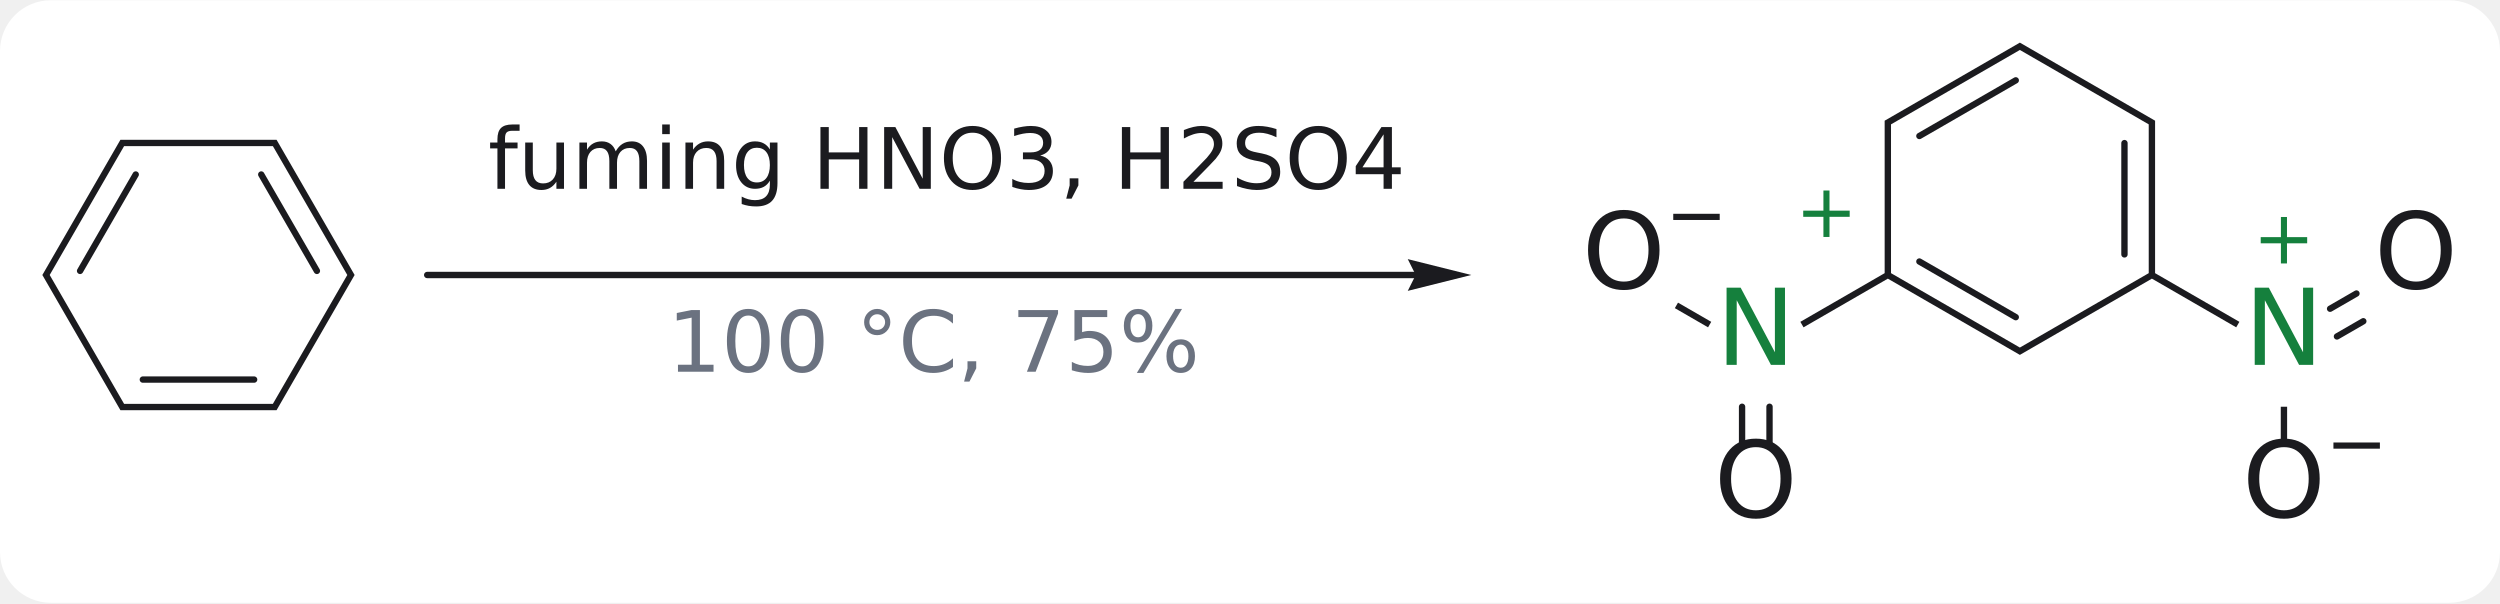
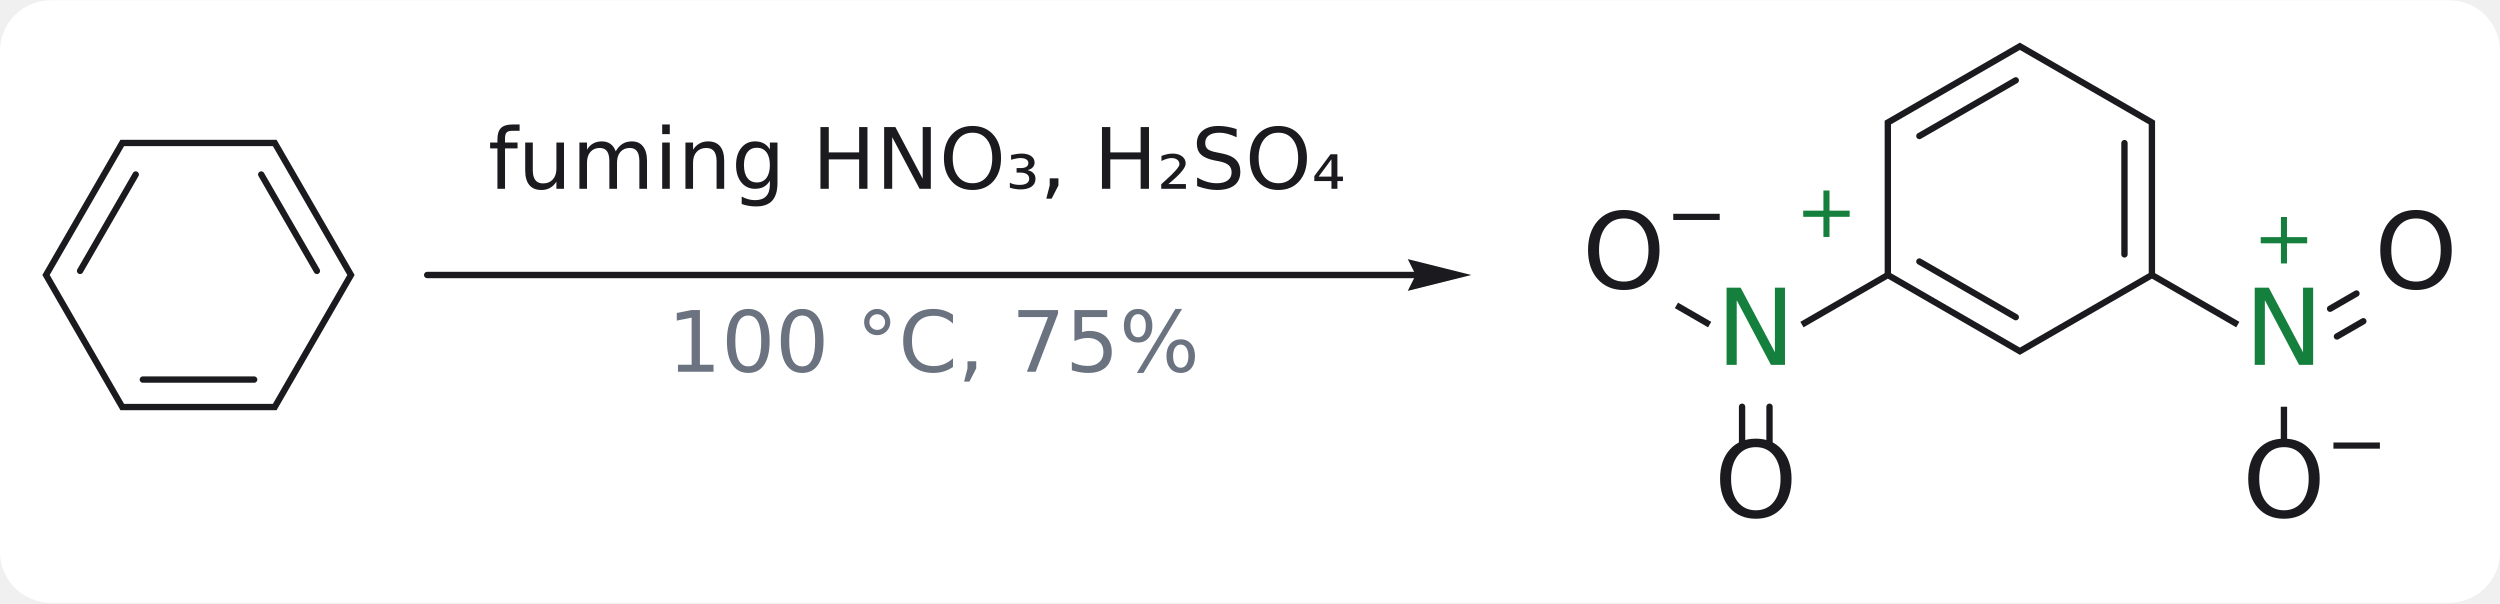
<svg xmlns="http://www.w3.org/2000/svg" viewBox="-12.677 -75.677 688.67 165.971" width="427" height="103">
  <style>.c-ink.fill{fill:#1b1b1f}.c-ink.stroke{stroke:#1b1b1f}.c-arrow.fill{fill:#c2410c}.c-arrow.stroke{stroke:#c2410c}.c-nu.fill{fill:#1d4ed8}.c-nu.stroke{stroke:#1d4ed8}.c-el.fill{fill:#b91c1c}.c-el.stroke{stroke:#b91c1c}.c-good.fill{fill:#15803d}.c-good.stroke{stroke:#15803d}.c-muted.fill{fill:#6b7280}.c-muted.stroke{stroke:#6b7280}.card{fill:#ffffff}@media (prefers-color-scheme: dark){.c-ink.fill{fill:#e6e6ea}.c-ink.stroke{stroke:#e6e6ea}.c-arrow.fill{fill:#ff9f5a}.c-arrow.stroke{stroke:#ff9f5a}.c-nu.fill{fill:#8ab4ff}.c-nu.stroke{stroke:#8ab4ff}.c-el.fill{fill:#ff8a8a}.c-el.stroke{stroke:#ff8a8a}.c-good.fill{fill:#6ee7a0}.c-good.stroke{stroke:#6ee7a0}.c-muted.fill{fill:#9ca3af}.c-muted.stroke{stroke:#9ca3af}.card{fill:#1e1e1e}}</style>
  <rect class="card" x="-12.677" y="-75.677" width="688.670" height="165.971" rx="14" />
  <line class="c-ink stroke" x1="57.33" y1="28.812" x2="26.67" y2="28.812" stroke-width="1.75" stroke-linecap="round" />
  <line class="c-ink stroke" x1="9.382" y1="-1.13" x2="24.712" y2="-27.682" stroke-width="1.75" stroke-linecap="round" />
  <line class="c-ink stroke" x1="59.288" y1="-27.682" x2="74.618" y2="-1.13" stroke-width="1.75" stroke-linecap="round" />
  <line class="c-ink stroke" x1="474.768" y1="36.298" x2="474.768" y2="47.303" stroke-width="1.75" stroke-linecap="round" />
  <line class="c-ink stroke" x1="467.208" y1="36.298" x2="467.208" y2="47.303" stroke-width="1.75" stroke-linecap="round" />
  <line class="c-ink stroke" x1="516.05" y1="-38.288" x2="542.602" y2="-53.618" stroke-width="1.75" stroke-linecap="round" />
  <line class="c-ink stroke" x1="572.544" y1="-36.33" x2="572.544" y2="-5.67" stroke-width="1.75" stroke-linecap="round" />
  <line class="c-ink stroke" x1="629.189" y1="9.295" x2="636.45" y2="5.103" stroke-width="1.75" stroke-linecap="round" />
  <line class="c-ink stroke" x1="631.079" y1="16.933" x2="638.34" y2="12.741" stroke-width="1.75" stroke-linecap="round" />
  <line class="c-ink stroke" x1="542.602" y1="11.618" x2="516.05" y2="-3.712" stroke-width="1.75" stroke-linecap="round" />
  <path class="c-ink fill stroke" d="M82.99 0 L62.495 35.497 L63.505 37.247 L85.01 -0 Z M62.495 35.497 L21.505 35.497 L20.495 37.247 L63.505 37.247 Z M21.505 35.497 L1.01 0 L-1.01 -0 L20.495 37.247 Z M1.01 -0 L21.505 -35.497 L20.495 -37.247 L-1.01 0 Z M21.505 -35.497 L62.495 -35.497 L63.505 -37.247 L20.495 -37.247 Z M62.495 -35.497 L82.99 -0 L85.01 0 L63.505 -37.247 Z M448.686 9.134 L457.837 14.418 L458.712 12.902 L449.561 7.618 Z M484.139 14.418 L507.36 1.01 L507.36 0 L506.485 -0.505 L483.264 12.902 Z M508.235 -0.505 L508.235 -41.495 L506.485 -42.505 L506.485 -0.505 L507.36 0 Z M508.235 -41.495 L543.732 -61.99 L543.732 -64.01 L506.485 -42.505 Z M543.732 -61.99 L579.229 -41.495 L580.979 -42.505 L543.732 -64.01 Z M579.229 -41.495 L579.229 -0.505 L580.104 0 L580.979 -0.505 L580.979 -42.505 Z M580.104 1.01 L603.325 14.418 L604.2 12.902 L580.979 -0.505 L580.104 0 Z M615.601 36.298 L615.601 47.303 L617.351 47.303 L617.351 36.298 Z M579.229 -0.505 L543.732 19.99 L543.732 22.01 L580.104 1.01 L580.104 0 Z M543.732 19.99 L508.235 -0.505 L507.36 0 L507.36 1.01 L543.732 22.01 Z " stroke-width="0" stroke-linecap="round" stroke-linejoin="round" />
  <text class="c-ink fill" xml:space="preserve" x="423.137" y="-16.456" font-family="DejaVu Sans, Noto Sans CJK KR, Noto Sans CJK JP, sans-serif" font-size="29.167" font-weight="normal" font-style="normal" text-decoration="none" dominant-baseline="text-before-edge">O</text>
  <text class="c-ink fill" xml:space="preserve" x="446.095" y="-23.748" font-family="DejaVu Sans, Noto Sans CJK KR, Noto Sans CJK JP, sans-serif" font-size="20.417" font-weight="normal" font-style="normal" text-decoration="none" dominant-baseline="text-before-edge">−</text>
  <text class="c-good fill" xml:space="preserve" x="460.079" y="4.558" font-family="DejaVu Sans, Noto Sans CJK KR, Noto Sans CJK JP, sans-serif" font-size="29.167" font-weight="normal" font-style="normal" text-decoration="none" dominant-baseline="text-before-edge">N</text>
  <text class="c-good fill" xml:space="preserve" x="481.897" y="-24.609" font-family="DejaVu Sans, Noto Sans CJK KR, Noto Sans CJK JP, sans-serif" font-size="20.417" font-weight="normal" font-style="normal" text-decoration="none" dominant-baseline="text-before-edge">+</text>
  <text class="c-ink fill" xml:space="preserve" x="459.509" y="46.544" font-family="DejaVu Sans, Noto Sans CJK KR, Noto Sans CJK JP, sans-serif" font-size="29.167" font-weight="normal" font-style="normal" text-decoration="none" dominant-baseline="text-before-edge">O</text>
  <text class="c-good fill" xml:space="preserve" x="605.567" y="4.558" font-family="DejaVu Sans, Noto Sans CJK KR, Noto Sans CJK JP, sans-serif" font-size="29.167" font-weight="normal" font-style="normal" text-decoration="none" dominant-baseline="text-before-edge">N</text>
  <text class="c-good fill" xml:space="preserve" x="607.923" y="-17.317" font-family="DejaVu Sans, Noto Sans CJK KR, Noto Sans CJK JP, sans-serif" font-size="20.417" font-weight="normal" font-style="normal" text-decoration="none" dominant-baseline="text-before-edge">+</text>
  <text class="c-ink fill" xml:space="preserve" x="641.369" y="-16.456" font-family="DejaVu Sans, Noto Sans CJK KR, Noto Sans CJK JP, sans-serif" font-size="29.167" font-weight="normal" font-style="normal" text-decoration="none" dominant-baseline="text-before-edge">O</text>
  <text class="c-ink fill" xml:space="preserve" x="604.997" y="46.544" font-family="DejaVu Sans, Noto Sans CJK KR, Noto Sans CJK JP, sans-serif" font-size="29.167" font-weight="normal" font-style="normal" text-decoration="none" dominant-baseline="text-before-edge">O</text>
  <text class="c-ink fill" xml:space="preserve" x="627.955" y="39.252" font-family="DejaVu Sans, Noto Sans CJK KR, Noto Sans CJK JP, sans-serif" font-size="20.417" font-weight="normal" font-style="normal" text-decoration="none" dominant-baseline="text-before-edge">−</text>
  <path class="c-ink stroke" d="M105 0 L388.241 0 " fill="none" stroke-width="1.75" stroke-linecap="round" stroke-linejoin="round" />
  <path class="c-ink fill stroke" d="M392.616 0 L375.116 -4.375 L377.303 0 L375.116 4.375 Z " stroke-width="0" stroke-linecap="round" stroke-linejoin="round" />
-   <text class="c-ink fill" xml:space="preserve" x="121.8" y="-39.9" font-family="DejaVu Sans, Noto Sans CJK KR, Noto Sans CJK JP, sans-serif" font-size="23.333" font-weight="normal" font-style="normal" text-decoration="none" dominant-baseline="text-before-edge">fuming HNO3, H2SO4</text>
+   <text class="c-ink fill" xml:space="preserve" x="121.8" y="-39.9" font-family="DejaVu Sans, Noto Sans CJK KR, Noto Sans CJK JP, sans-serif" font-size="23.333" font-weight="normal" font-style="normal" text-decoration="none" dominant-baseline="text-before-edge">fuming HNO₃, H₂SO₄</text>
  <text class="c-muted fill" xml:space="preserve" x="171.192" y="10.5" font-family="DejaVu Sans, Noto Sans CJK KR, Noto Sans CJK JP, sans-serif" font-size="23.333" font-weight="normal" font-style="normal" text-decoration="none" dominant-baseline="text-before-edge">100 °C, 75%</text>
</svg>
